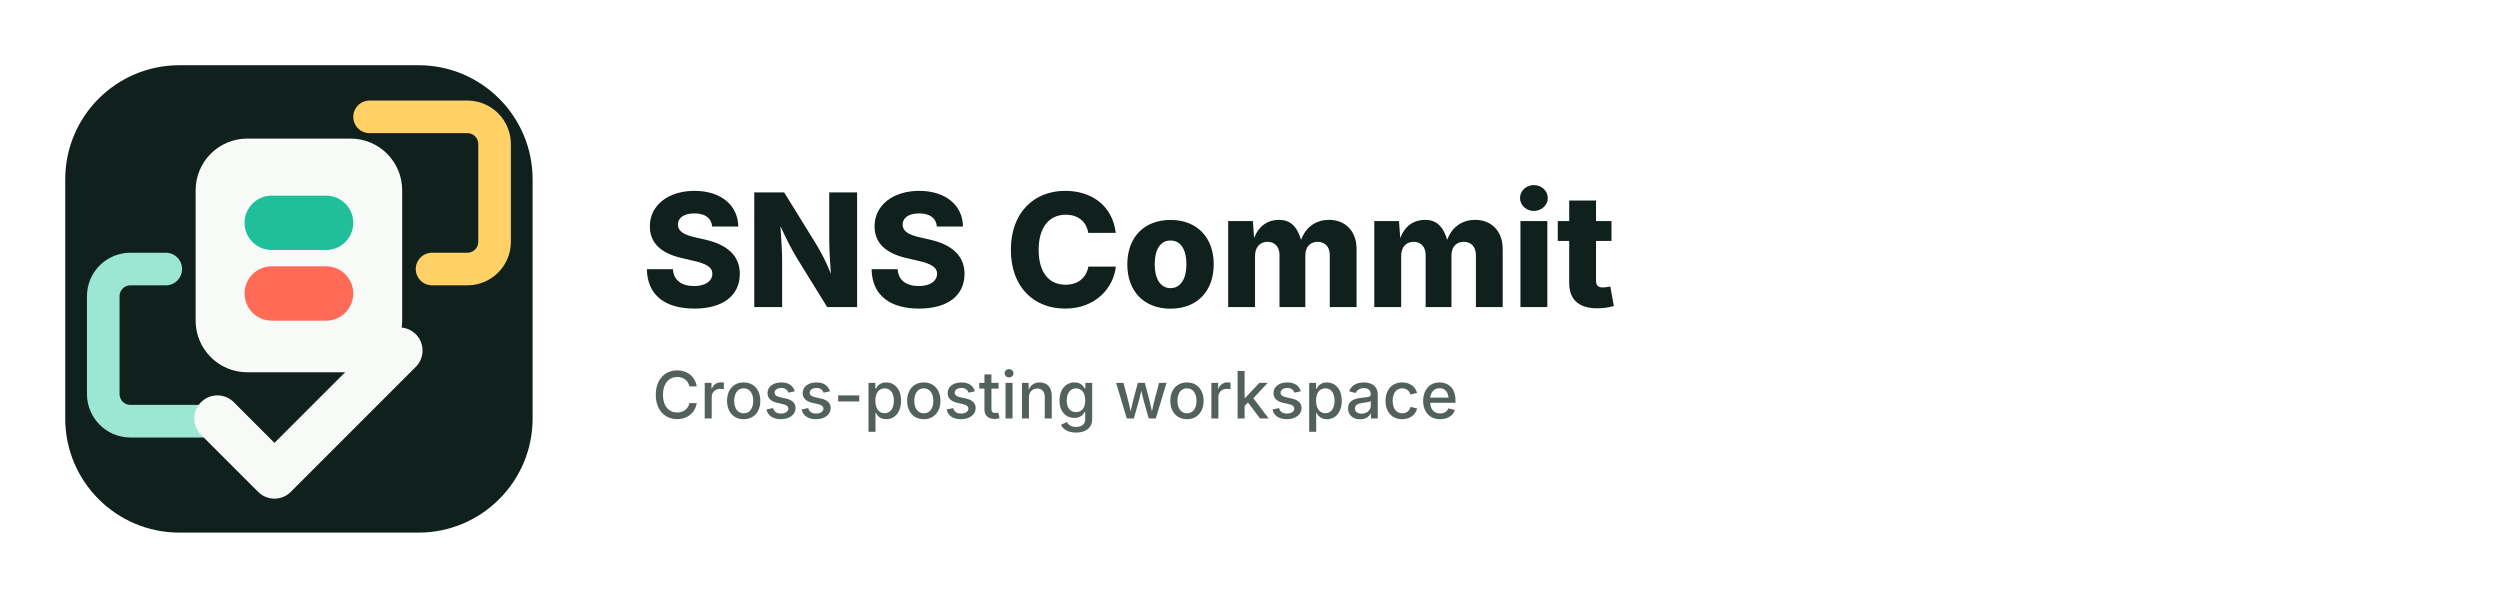
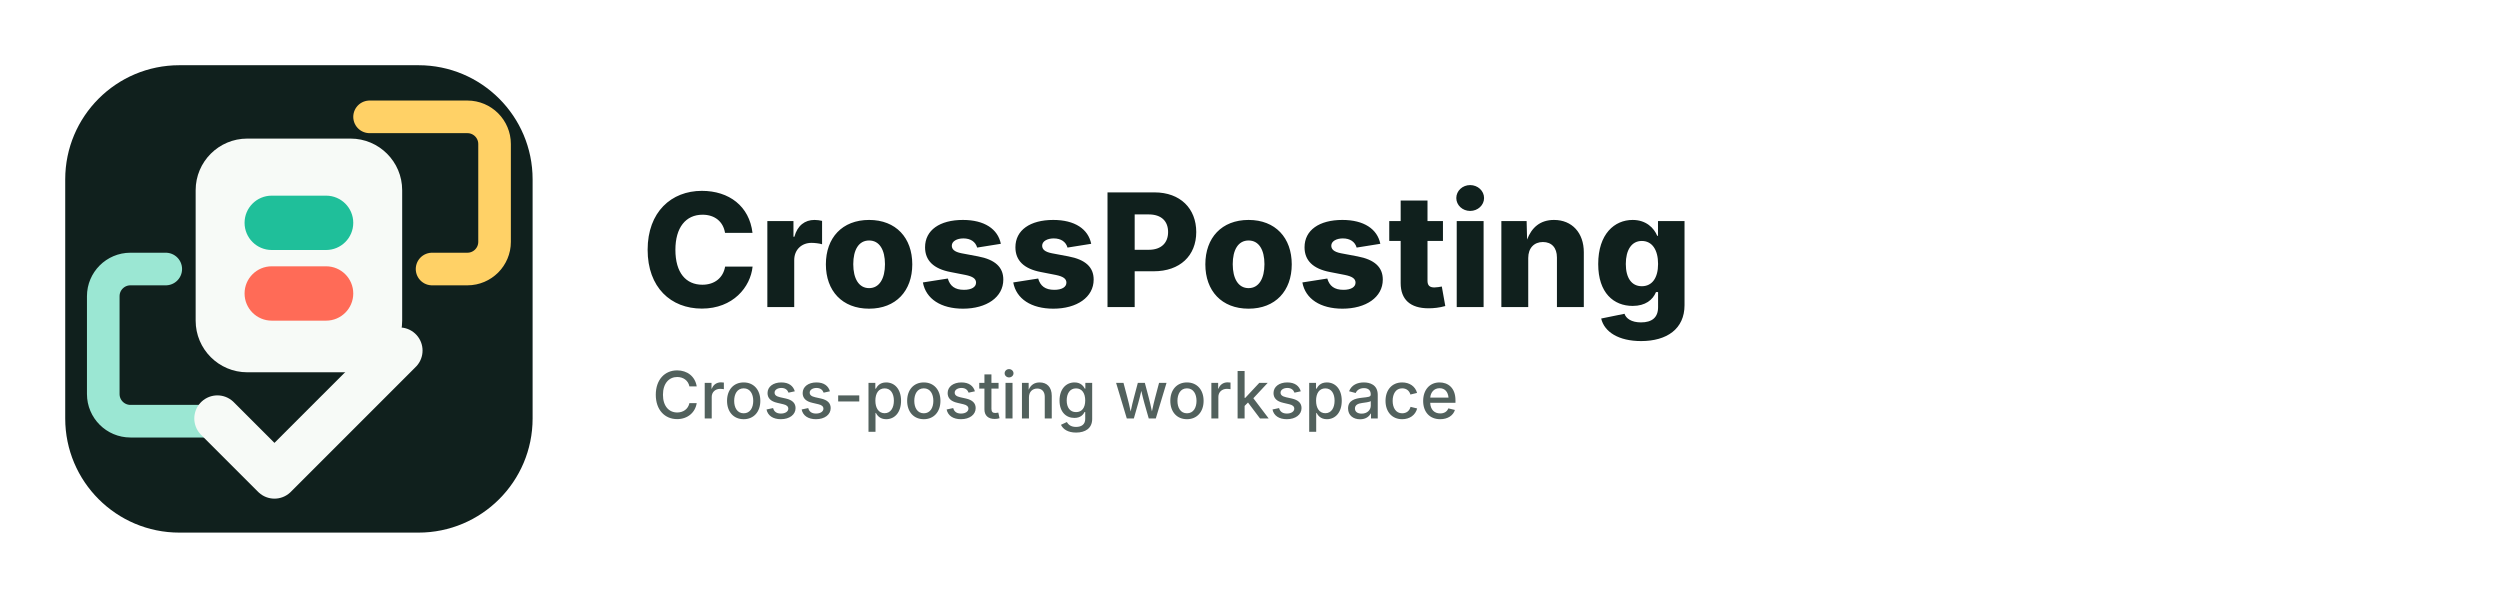
<svg xmlns="http://www.w3.org/2000/svg" width="920" height="220" viewBox="0 0 920 220" fill="none" role="img" aria-labelledby="title desc">
  <rect x="24" y="24" width="172" height="172" rx="42" fill="#10201D" />
  <path d="M72 70C72 59.507 80.507 51 91 51H129C139.493 51 148 59.507 148 70V118C148 128.493 139.493 137 129 137H91C80.507 137 72 128.493 72 118V70Z" fill="#F7FAF7" />
  <path d="M90 82C90 76.477 94.477 72 100 72H120C125.523 72 130 76.477 130 82C130 87.523 125.523 92 120 92H100C94.477 92 90 87.523 90 82Z" fill="#1FBF9A" />
  <path d="M90 108C90 102.477 94.477 98 100 98H120C125.523 98 130 102.477 130 108C130 113.523 125.523 118 120 118H100C94.477 118 90 113.523 90 108Z" fill="#FF6B57" />
  <path d="M61 99H48C42.477 99 38 103.477 38 109V145C38 150.523 42.477 155 48 155H84" stroke="#9BE7D3" stroke-width="12" stroke-linecap="round" />
  <path d="M159 99H172C177.523 99 182 94.523 182 89V53C182 47.477 177.523 43 172 43H136" stroke="#FFD166" stroke-width="12" stroke-linecap="round" />
  <path d="M80 154L101 175L147 129" stroke="#F7FAF7" stroke-width="17" stroke-linecap="round" stroke-linejoin="round" />
-   <text x="236" y="113" fill="#10201D" font-family="Inter, Pretendard, Arial, sans-serif" font-size="58" font-weight="800" letter-spacing="0">SNS Commit</text>
+   <text x="236" y="113" fill="#10201D" font-family="Inter, Pretendard, Arial, sans-serif" font-size="58" font-weight="800" letter-spacing="0">CrossPosting</text>
  <text x="240" y="154" fill="#52615D" font-family="Inter, Pretendard, Arial, sans-serif" font-size="24" font-weight="500" letter-spacing="0">Cross-posting workspace</text>
</svg>
